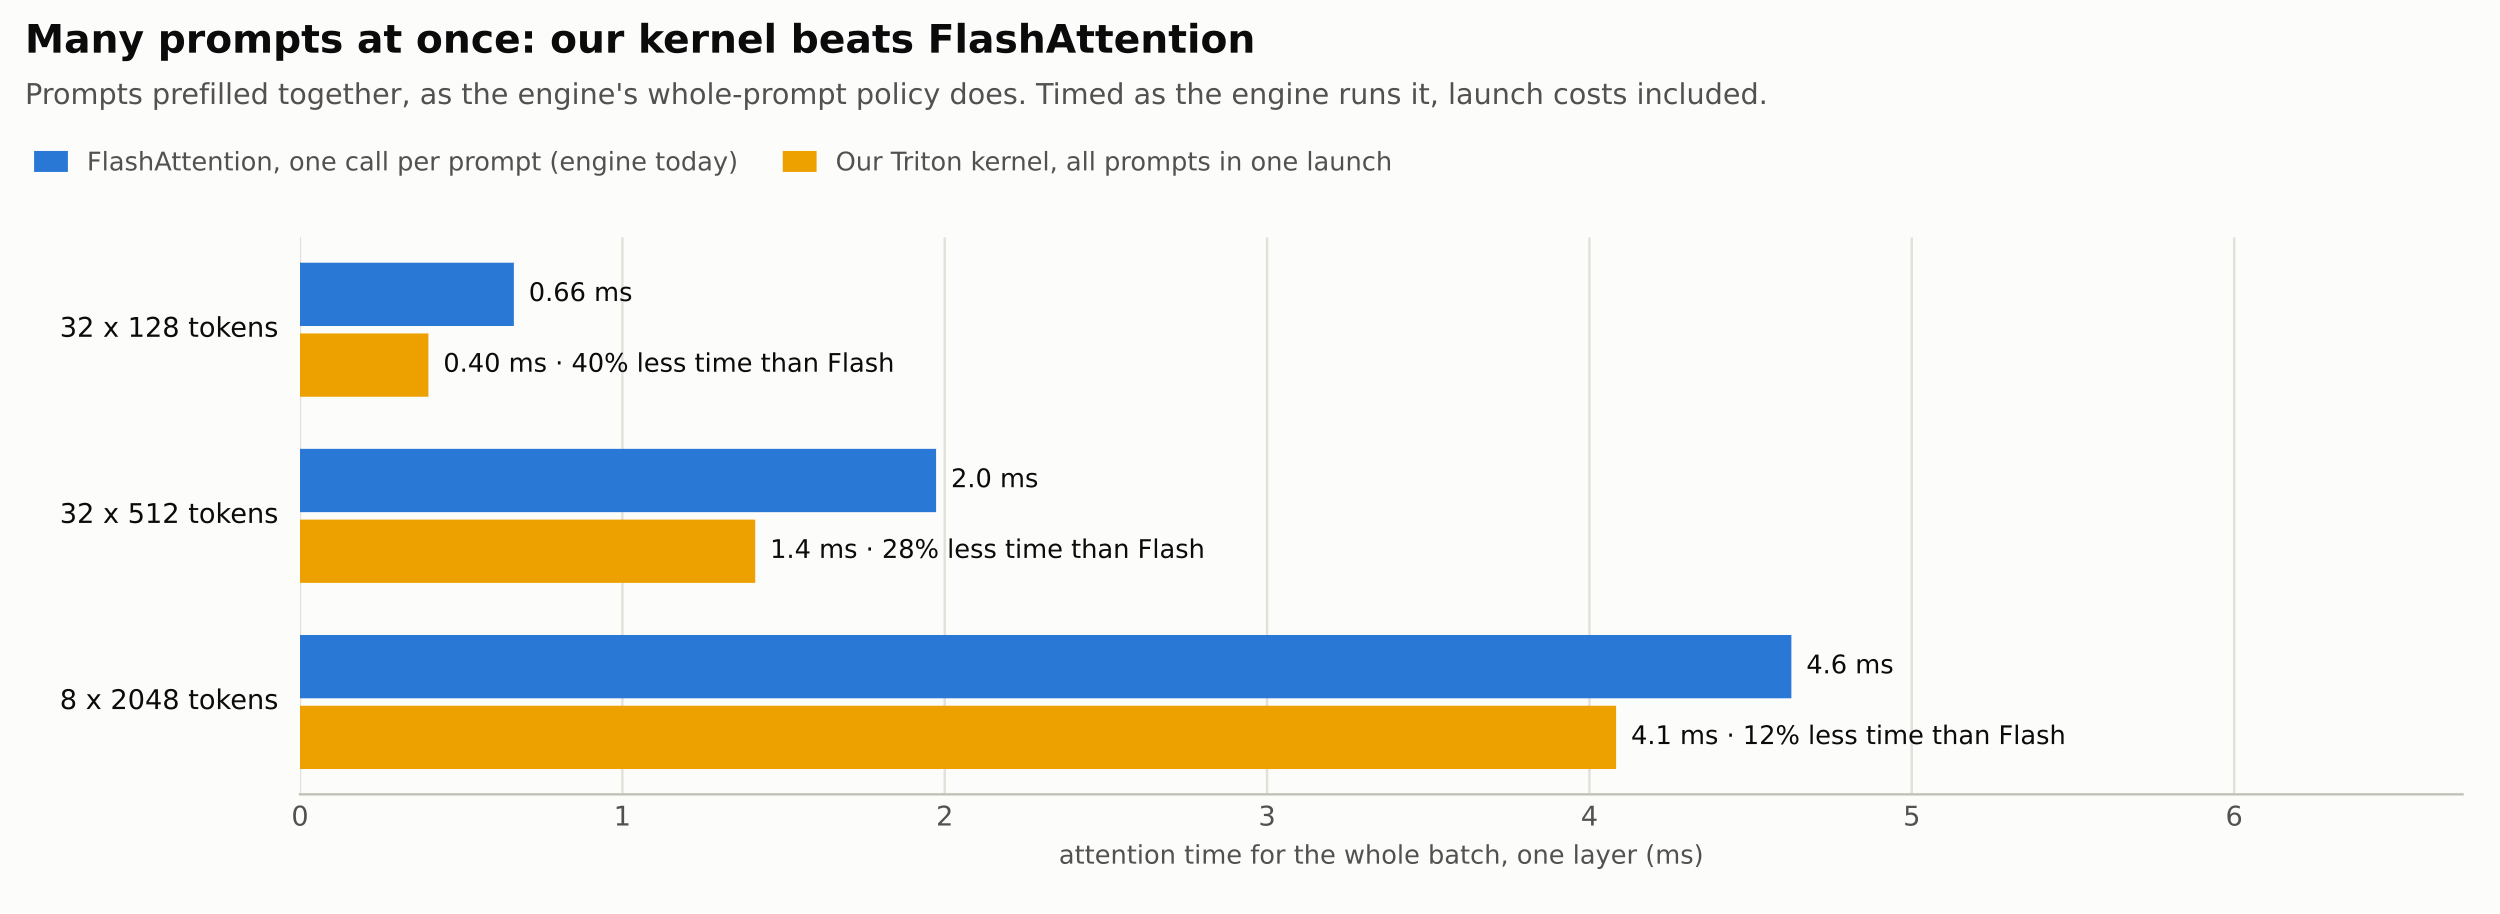
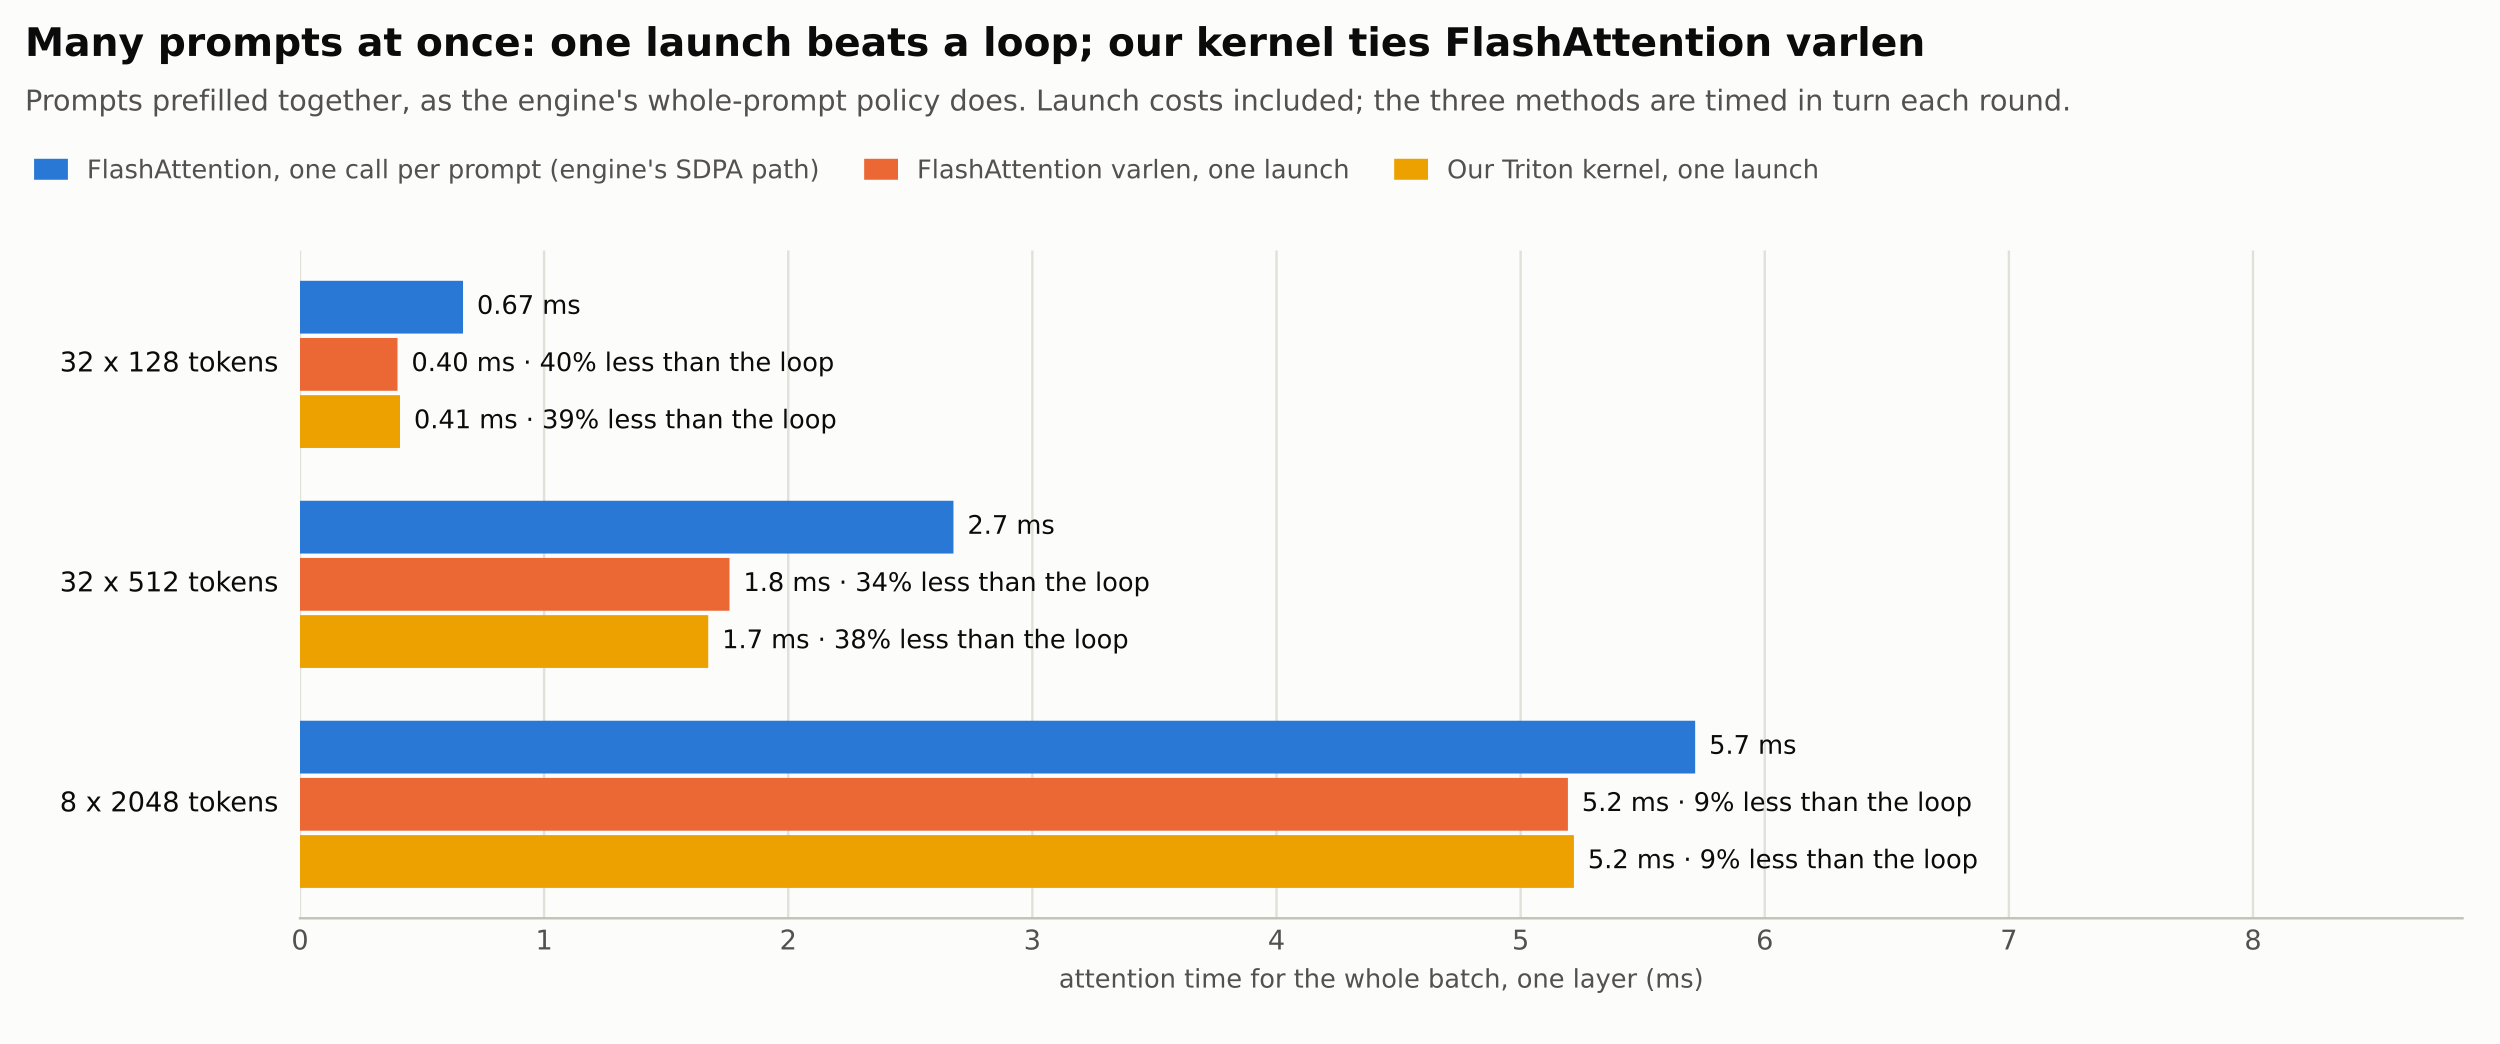
- <svg xmlns="http://www.w3.org/2000/svg" width="828pt" height="302.4pt" viewBox="0 0 828 302.4" version="1.1">
+ <svg xmlns="http://www.w3.org/2000/svg" width="828pt" height="345.6pt" viewBox="0 0 828 345.6" version="1.1">
  <defs>
    <style type="text/css">*{stroke-linejoin: round; stroke-linecap: butt}</style>
  </defs>
  <g id="figure_1">
    <g id="patch_1">
-       <path d="M 0 302.4  L 828 302.4  L 828 0  L 0 0  z " style="fill: #fcfcfb" />
+       <path d="M 0 345.6  L 828 345.6  L 828 0  L 0 0  z " style="fill: #fcfcfb" />
    </g>
    <g id="axes_1">
      <g id="patch_2">
-         <path d="M 99.36 263.088  L 815.58 263.088  L 815.58 78.624  L 99.36 78.624  z " style="fill: #fcfcfb" />
+         <path d="M 99.36 304.128  L 815.58 304.128  L 815.58 82.944  L 99.36 82.944  z " style="fill: #fcfcfb" />
      </g>
      <g id="matplotlib.axis_1">
        <g id="xtick_1">
          <g id="line2d_1">
-             <path d="M 99.36 263.088  L 99.36 78.624  " clip-path="url(#p3c7ea5bc1e)" style="fill: none; stroke: #e1e0d9; stroke-width: 0.8; stroke-linecap: square" />
+             <path d="M 99.36 304.128  L 99.36 82.944  " clip-path="url(#pf8a947f283)" style="fill: none; stroke: #e1e0d9; stroke-width: 0.8; stroke-linecap: square" />
          </g>
          <g id="line2d_2" />
          <g id="text_1">
-             <text style="font-size: 9px; font-family: 'system-ui', '-apple-system', 'Segoe UI', 'DejaVu Sans', 'Bitstream Vera Sans', 'Computer Modern Sans Serif', 'Lucida Grande', 'Verdana', 'Geneva', 'Lucid', 'Arial', 'Helvetica', 'Avant Garde', sans-serif; text-anchor: middle; fill: #52514e" x="99.36" y="273.426" transform="rotate(-0 99.36 273.4259)">0</text>
+             <text style="font-size: 9px; font-family: 'system-ui', '-apple-system', 'Segoe UI', 'DejaVu Sans', 'Bitstream Vera Sans', 'Computer Modern Sans Serif', 'Lucida Grande', 'Verdana', 'Geneva', 'Lucid', 'Arial', 'Helvetica', 'Avant Garde', sans-serif; text-anchor: middle; fill: #52514e" x="99.36" y="314.466" transform="rotate(-0 99.36 314.4659)">0</text>
          </g>
        </g>
        <g id="xtick_2">
          <g id="line2d_3">
-             <path d="M 206.126 263.088  L 206.126 78.624  " clip-path="url(#p3c7ea5bc1e)" style="fill: none; stroke: #e1e0d9; stroke-width: 0.8; stroke-linecap: square" />
+             <path d="M 180.214 304.128  L 180.214 82.944  " clip-path="url(#pf8a947f283)" style="fill: none; stroke: #e1e0d9; stroke-width: 0.8; stroke-linecap: square" />
          </g>
          <g id="line2d_4" />
          <g id="text_2">
-             <text style="font-size: 9px; font-family: 'system-ui', '-apple-system', 'Segoe UI', 'DejaVu Sans', 'Bitstream Vera Sans', 'Computer Modern Sans Serif', 'Lucida Grande', 'Verdana', 'Geneva', 'Lucid', 'Arial', 'Helvetica', 'Avant Garde', sans-serif; text-anchor: middle; fill: #52514e" x="206.126" y="273.426" transform="rotate(-0 206.1258 273.4259)">1</text>
+             <text style="font-size: 9px; font-family: 'system-ui', '-apple-system', 'Segoe UI', 'DejaVu Sans', 'Bitstream Vera Sans', 'Computer Modern Sans Serif', 'Lucida Grande', 'Verdana', 'Geneva', 'Lucid', 'Arial', 'Helvetica', 'Avant Garde', sans-serif; text-anchor: middle; fill: #52514e" x="180.214" y="314.466" transform="rotate(-0 180.2142 314.4659)">1</text>
          </g>
        </g>
        <g id="xtick_3">
          <g id="line2d_5">
-             <path d="M 312.892 263.088  L 312.892 78.624  " clip-path="url(#p3c7ea5bc1e)" style="fill: none; stroke: #e1e0d9; stroke-width: 0.8; stroke-linecap: square" />
+             <path d="M 261.068 304.128  L 261.068 82.944  " clip-path="url(#pf8a947f283)" style="fill: none; stroke: #e1e0d9; stroke-width: 0.8; stroke-linecap: square" />
          </g>
          <g id="line2d_6" />
          <g id="text_3">
-             <text style="font-size: 9px; font-family: 'system-ui', '-apple-system', 'Segoe UI', 'DejaVu Sans', 'Bitstream Vera Sans', 'Computer Modern Sans Serif', 'Lucida Grande', 'Verdana', 'Geneva', 'Lucid', 'Arial', 'Helvetica', 'Avant Garde', sans-serif; text-anchor: middle; fill: #52514e" x="312.892" y="273.426" transform="rotate(-0 312.8917 273.4259)">2</text>
+             <text style="font-size: 9px; font-family: 'system-ui', '-apple-system', 'Segoe UI', 'DejaVu Sans', 'Bitstream Vera Sans', 'Computer Modern Sans Serif', 'Lucida Grande', 'Verdana', 'Geneva', 'Lucid', 'Arial', 'Helvetica', 'Avant Garde', sans-serif; text-anchor: middle; fill: #52514e" x="261.068" y="314.466" transform="rotate(-0 261.0685 314.4659)">2</text>
          </g>
        </g>
        <g id="xtick_4">
          <g id="line2d_7">
-             <path d="M 419.657 263.088  L 419.657 78.624  " clip-path="url(#p3c7ea5bc1e)" style="fill: none; stroke: #e1e0d9; stroke-width: 0.8; stroke-linecap: square" />
+             <path d="M 341.923 304.128  L 341.923 82.944  " clip-path="url(#pf8a947f283)" style="fill: none; stroke: #e1e0d9; stroke-width: 0.8; stroke-linecap: square" />
          </g>
          <g id="line2d_8" />
          <g id="text_4">
-             <text style="font-size: 9px; font-family: 'system-ui', '-apple-system', 'Segoe UI', 'DejaVu Sans', 'Bitstream Vera Sans', 'Computer Modern Sans Serif', 'Lucida Grande', 'Verdana', 'Geneva', 'Lucid', 'Arial', 'Helvetica', 'Avant Garde', sans-serif; text-anchor: middle; fill: #52514e" x="419.657" y="273.426" transform="rotate(-0 419.6575 273.4259)">3</text>
+             <text style="font-size: 9px; font-family: 'system-ui', '-apple-system', 'Segoe UI', 'DejaVu Sans', 'Bitstream Vera Sans', 'Computer Modern Sans Serif', 'Lucida Grande', 'Verdana', 'Geneva', 'Lucid', 'Arial', 'Helvetica', 'Avant Garde', sans-serif; text-anchor: middle; fill: #52514e" x="341.923" y="314.466" transform="rotate(-0 341.9227 314.4659)">3</text>
          </g>
        </g>
        <g id="xtick_5">
          <g id="line2d_9">
-             <path d="M 526.423 263.088  L 526.423 78.624  " clip-path="url(#p3c7ea5bc1e)" style="fill: none; stroke: #e1e0d9; stroke-width: 0.8; stroke-linecap: square" />
+             <path d="M 422.777 304.128  L 422.777 82.944  " clip-path="url(#pf8a947f283)" style="fill: none; stroke: #e1e0d9; stroke-width: 0.8; stroke-linecap: square" />
          </g>
          <g id="line2d_10" />
          <g id="text_5">
-             <text style="font-size: 9px; font-family: 'system-ui', '-apple-system', 'Segoe UI', 'DejaVu Sans', 'Bitstream Vera Sans', 'Computer Modern Sans Serif', 'Lucida Grande', 'Verdana', 'Geneva', 'Lucid', 'Arial', 'Helvetica', 'Avant Garde', sans-serif; text-anchor: middle; fill: #52514e" x="526.423" y="273.426" transform="rotate(-0 526.4233 273.4259)">4</text>
+             <text style="font-size: 9px; font-family: 'system-ui', '-apple-system', 'Segoe UI', 'DejaVu Sans', 'Bitstream Vera Sans', 'Computer Modern Sans Serif', 'Lucida Grande', 'Verdana', 'Geneva', 'Lucid', 'Arial', 'Helvetica', 'Avant Garde', sans-serif; text-anchor: middle; fill: #52514e" x="422.777" y="314.466" transform="rotate(-0 422.7769 314.4659)">4</text>
          </g>
        </g>
        <g id="xtick_6">
          <g id="line2d_11">
-             <path d="M 633.189 263.088  L 633.189 78.624  " clip-path="url(#p3c7ea5bc1e)" style="fill: none; stroke: #e1e0d9; stroke-width: 0.8; stroke-linecap: square" />
+             <path d="M 503.631 304.128  L 503.631 82.944  " clip-path="url(#pf8a947f283)" style="fill: none; stroke: #e1e0d9; stroke-width: 0.8; stroke-linecap: square" />
          </g>
          <g id="line2d_12" />
          <g id="text_6">
-             <text style="font-size: 9px; font-family: 'system-ui', '-apple-system', 'Segoe UI', 'DejaVu Sans', 'Bitstream Vera Sans', 'Computer Modern Sans Serif', 'Lucida Grande', 'Verdana', 'Geneva', 'Lucid', 'Arial', 'Helvetica', 'Avant Garde', sans-serif; text-anchor: middle; fill: #52514e" x="633.189" y="273.426" transform="rotate(-0 633.1891 273.4259)">5</text>
+             <text style="font-size: 9px; font-family: 'system-ui', '-apple-system', 'Segoe UI', 'DejaVu Sans', 'Bitstream Vera Sans', 'Computer Modern Sans Serif', 'Lucida Grande', 'Verdana', 'Geneva', 'Lucid', 'Arial', 'Helvetica', 'Avant Garde', sans-serif; text-anchor: middle; fill: #52514e" x="503.631" y="314.466" transform="rotate(-0 503.6312 314.4659)">5</text>
          </g>
        </g>
        <g id="xtick_7">
          <g id="line2d_13">
-             <path d="M 739.955 263.088  L 739.955 78.624  " clip-path="url(#p3c7ea5bc1e)" style="fill: none; stroke: #e1e0d9; stroke-width: 0.8; stroke-linecap: square" />
+             <path d="M 584.485 304.128  L 584.485 82.944  " clip-path="url(#pf8a947f283)" style="fill: none; stroke: #e1e0d9; stroke-width: 0.8; stroke-linecap: square" />
          </g>
          <g id="line2d_14" />
          <g id="text_7">
-             <text style="font-size: 9px; font-family: 'system-ui', '-apple-system', 'Segoe UI', 'DejaVu Sans', 'Bitstream Vera Sans', 'Computer Modern Sans Serif', 'Lucida Grande', 'Verdana', 'Geneva', 'Lucid', 'Arial', 'Helvetica', 'Avant Garde', sans-serif; text-anchor: middle; fill: #52514e" x="739.955" y="273.426" transform="rotate(-0 739.955 273.4259)">6</text>
+             <text style="font-size: 9px; font-family: 'system-ui', '-apple-system', 'Segoe UI', 'DejaVu Sans', 'Bitstream Vera Sans', 'Computer Modern Sans Serif', 'Lucida Grande', 'Verdana', 'Geneva', 'Lucid', 'Arial', 'Helvetica', 'Avant Garde', sans-serif; text-anchor: middle; fill: #52514e" x="584.485" y="314.466" transform="rotate(-0 584.4854 314.4659)">6</text>
          </g>
        </g>
-         <g id="text_8">
-           <text style="font-size: 8.5px; font-family: 'system-ui', '-apple-system', 'Segoe UI', 'DejaVu Sans', 'Bitstream Vera Sans', 'Computer Modern Sans Serif', 'Lucida Grande', 'Verdana', 'Geneva', 'Lucid', 'Arial', 'Helvetica', 'Avant Garde', sans-serif; text-anchor: middle; fill: #52514e" x="457.47" y="286.047" transform="rotate(-0 457.47 286.0467)">attention time for the whole batch, one layer (ms)</text>
+         <g id="xtick_8">
+           <g id="line2d_15">
+             <path d="M 665.34 304.128  L 665.34 82.944  " clip-path="url(#pf8a947f283)" style="fill: none; stroke: #e1e0d9; stroke-width: 0.8; stroke-linecap: square" />
+           </g>
+           <g id="line2d_16" />
+           <g id="text_8">
+             <text style="font-size: 9px; font-family: 'system-ui', '-apple-system', 'Segoe UI', 'DejaVu Sans', 'Bitstream Vera Sans', 'Computer Modern Sans Serif', 'Lucida Grande', 'Verdana', 'Geneva', 'Lucid', 'Arial', 'Helvetica', 'Avant Garde', sans-serif; text-anchor: middle; fill: #52514e" x="665.34" y="314.466" transform="rotate(-0 665.3396 314.4659)">7</text>
+           </g>
+         </g>
+         <g id="xtick_9">
+           <g id="line2d_17">
+             <path d="M 746.194 304.128  L 746.194 82.944  " clip-path="url(#pf8a947f283)" style="fill: none; stroke: #e1e0d9; stroke-width: 0.8; stroke-linecap: square" />
+           </g>
+           <g id="line2d_18" />
+           <g id="text_9">
+             <text style="font-size: 9px; font-family: 'system-ui', '-apple-system', 'Segoe UI', 'DejaVu Sans', 'Bitstream Vera Sans', 'Computer Modern Sans Serif', 'Lucida Grande', 'Verdana', 'Geneva', 'Lucid', 'Arial', 'Helvetica', 'Avant Garde', sans-serif; text-anchor: middle; fill: #52514e" x="746.194" y="314.466" transform="rotate(-0 746.1939 314.4659)">8</text>
+           </g>
+         </g>
+         <g id="text_10">
+           <text style="font-size: 8.5px; font-family: 'system-ui', '-apple-system', 'Segoe UI', 'DejaVu Sans', 'Bitstream Vera Sans', 'Computer Modern Sans Serif', 'Lucida Grande', 'Verdana', 'Geneva', 'Lucid', 'Arial', 'Helvetica', 'Avant Garde', sans-serif; text-anchor: middle; fill: #52514e" x="457.47" y="327.087" transform="rotate(-0 457.47 327.0867)">attention time for the whole batch, one layer (ms)</text>
        </g>
      </g>
      <g id="matplotlib.axis_2" />
      <g id="patch_3">
-         <path d="M 99.36 263.088  L 815.58 263.088  " style="fill: none; stroke: #c3c2b7; stroke-width: 0.8; stroke-linejoin: miter; stroke-linecap: square" />
+         <path d="M 99.36 304.128  L 815.58 304.128  " style="fill: none; stroke: #c3c2b7; stroke-width: 0.8; stroke-linejoin: miter; stroke-linecap: square" />
      </g>
      <g id="patch_4">
-         <path d="M 99.36 231.275  L 593.305 231.275  L 593.305 210.314  L 99.36 210.314  z " clip-path="url(#p3c7ea5bc1e)" style="fill: #2a78d6" />
+         <path d="M 99.36 256.19  L 561.437 256.19  L 561.437 238.705  L 99.36 238.705  z " clip-path="url(#pf8a947f283)" style="fill: #2a78d6" />
      </g>
-       <g id="text_9">
-         <text style="font-size: 8.5px; font-family: 'system-ui', '-apple-system', 'Segoe UI', 'DejaVu Sans', 'Bitstream Vera Sans', 'Computer Modern Sans Serif', 'Lucida Grande', 'Verdana', 'Geneva', 'Lucid', 'Arial', 'Helvetica', 'Avant Garde', sans-serif; text-anchor: start; fill: #0b0b0b" x="598.244" y="223.002" transform="rotate(-0 598.2443 223.0025)">4.6 ms</text>
+       <g id="text_11">
+         <text style="font-size: 8.5px; font-family: 'system-ui', '-apple-system', 'Segoe UI', 'DejaVu Sans', 'Bitstream Vera Sans', 'Computer Modern Sans Serif', 'Lucida Grande', 'Verdana', 'Geneva', 'Lucid', 'Arial', 'Helvetica', 'Avant Garde', sans-serif; text-anchor: start; fill: #0b0b0b" x="566.058" y="249.656" transform="rotate(-0 566.0582 249.6558)">5.7 ms</text>
      </g>
      <g id="patch_5">
-         <path d="M 99.36 254.703  L 535.252 254.703  L 535.252 233.741  L 99.36 233.741  z " clip-path="url(#p3c7ea5bc1e)" style="fill: #eda100" />
+         <path d="M 99.36 275.132  L 519.295 275.132  L 519.295 257.647  L 99.36 257.647  z " clip-path="url(#pf8a947f283)" style="fill: #eb6834" />
      </g>
-       <g id="text_10">
-         <text style="font-size: 8.5px; font-family: 'system-ui', '-apple-system', 'Segoe UI', 'DejaVu Sans', 'Bitstream Vera Sans', 'Computer Modern Sans Serif', 'Lucida Grande', 'Verdana', 'Geneva', 'Lucid', 'Arial', 'Helvetica', 'Avant Garde', sans-serif; text-anchor: start; fill: #0b0b0b" x="540.191" y="246.431" transform="rotate(-0 540.191 246.4307)">4.1 ms  ·  12% less time than Flash</text>
-       </g>
-       <g id="text_11">
-         <text style="font-size: 9px; font-family: 'system-ui', '-apple-system', 'Segoe UI', 'DejaVu Sans', 'Bitstream Vera Sans', 'Computer Modern Sans Serif', 'Lucida Grande', 'Verdana', 'Geneva', 'Lucid', 'Arial', 'Helvetica', 'Avant Garde', sans-serif; text-anchor: end; fill: #0b0b0b" x="92.198" y="234.847" transform="rotate(-0 92.1978 234.8466)">8 x 2048 tokens</text>
+       <g id="text_12">
+         <text style="font-size: 8.5px; font-family: 'system-ui', '-apple-system', 'Segoe UI', 'DejaVu Sans', 'Bitstream Vera Sans', 'Computer Modern Sans Serif', 'Lucida Grande', 'Verdana', 'Geneva', 'Lucid', 'Arial', 'Helvetica', 'Avant Garde', sans-serif; text-anchor: start; fill: #0b0b0b" x="523.916" y="268.598" transform="rotate(-0 523.9157 268.5981)">5.2 ms  ·  9% less than the loop</text>
      </g>
      <g id="patch_6">
-         <path d="M 99.36 169.623  L 310.035 169.623  L 310.035 148.661  L 99.36 148.661  z " clip-path="url(#p3c7ea5bc1e)" style="fill: #2a78d6" />
+         <path d="M 99.36 294.074  L 521.282 294.074  L 521.282 276.589  L 99.36 276.589  z " clip-path="url(#pf8a947f283)" style="fill: #eda100" />
      </g>
-       <g id="text_12">
-         <text style="font-size: 8.5px; font-family: 'system-ui', '-apple-system', 'Segoe UI', 'DejaVu Sans', 'Bitstream Vera Sans', 'Computer Modern Sans Serif', 'Lucida Grande', 'Verdana', 'Geneva', 'Lucid', 'Arial', 'Helvetica', 'Avant Garde', sans-serif; text-anchor: start; fill: #0b0b0b" x="314.975" y="161.35" transform="rotate(-0 314.9749 161.3501)">2.0 ms</text>
+       <g id="text_13">
+         <text style="font-size: 8.5px; font-family: 'system-ui', '-apple-system', 'Segoe UI', 'DejaVu Sans', 'Bitstream Vera Sans', 'Computer Modern Sans Serif', 'Lucida Grande', 'Verdana', 'Geneva', 'Lucid', 'Arial', 'Helvetica', 'Avant Garde', sans-serif; text-anchor: start; fill: #0b0b0b" x="525.903" y="287.54" transform="rotate(-0 525.9028 287.5401)">5.2 ms  ·  9% less than the loop</text>
+       </g>
+       <g id="text_14">
+         <text style="font-size: 9px; font-family: 'system-ui', '-apple-system', 'Segoe UI', 'DejaVu Sans', 'Bitstream Vera Sans', 'Computer Modern Sans Serif', 'Lucida Grande', 'Verdana', 'Geneva', 'Lucid', 'Arial', 'Helvetica', 'Avant Garde', sans-serif; text-anchor: end; fill: #0b0b0b" x="92.198" y="268.728" transform="rotate(-0 92.1978 268.728)">8 x 2048 tokens</text>
      </g>
      <g id="patch_7">
-         <path d="M 99.36 193.051  L 250.124 193.051  L 250.124 172.089  L 99.36 172.089  z " clip-path="url(#p3c7ea5bc1e)" style="fill: #eda100" />
+         <path d="M 99.36 183.336  L 315.785 183.336  L 315.785 165.852  L 99.36 165.852  z " clip-path="url(#pf8a947f283)" style="fill: #2a78d6" />
      </g>
-       <g id="text_13">
-         <text style="font-size: 8.5px; font-family: 'system-ui', '-apple-system', 'Segoe UI', 'DejaVu Sans', 'Bitstream Vera Sans', 'Computer Modern Sans Serif', 'Lucida Grande', 'Verdana', 'Geneva', 'Lucid', 'Arial', 'Helvetica', 'Avant Garde', sans-serif; text-anchor: start; fill: #0b0b0b" x="255.063" y="184.778" transform="rotate(-0 255.063 184.7783)">1.4 ms  ·  28% less time than Flash</text>
-       </g>
-       <g id="text_14">
-         <text style="font-size: 9px; font-family: 'system-ui', '-apple-system', 'Segoe UI', 'DejaVu Sans', 'Bitstream Vera Sans', 'Computer Modern Sans Serif', 'Lucida Grande', 'Verdana', 'Geneva', 'Lucid', 'Arial', 'Helvetica', 'Avant Garde', sans-serif; text-anchor: end; fill: #0b0b0b" x="92.198" y="173.194" transform="rotate(-0 92.1978 173.1942)">32 x 512 tokens</text>
+       <g id="text_15">
+         <text style="font-size: 8.5px; font-family: 'system-ui', '-apple-system', 'Segoe UI', 'DejaVu Sans', 'Bitstream Vera Sans', 'Computer Modern Sans Serif', 'Lucida Grande', 'Verdana', 'Geneva', 'Lucid', 'Arial', 'Helvetica', 'Avant Garde', sans-serif; text-anchor: start; fill: #0b0b0b" x="320.406" y="176.802" transform="rotate(-0 320.4062 176.802)">2.7 ms</text>
      </g>
      <g id="patch_8">
-         <path d="M 99.36 107.971  L 170.191 107.971  L 170.191 87.009  L 99.36 87.009  z " clip-path="url(#p3c7ea5bc1e)" style="fill: #2a78d6" />
+         <path d="M 99.36 202.278  L 241.601 202.278  L 241.601 184.794  L 99.36 184.794  z " clip-path="url(#pf8a947f283)" style="fill: #eb6834" />
      </g>
-       <g id="text_15">
-         <text style="font-size: 8.5px; font-family: 'system-ui', '-apple-system', 'Segoe UI', 'DejaVu Sans', 'Bitstream Vera Sans', 'Computer Modern Sans Serif', 'Lucida Grande', 'Verdana', 'Geneva', 'Lucid', 'Arial', 'Helvetica', 'Avant Garde', sans-serif; text-anchor: start; fill: #0b0b0b" x="175.13" y="99.698" transform="rotate(-0 175.1305 99.69764)">0.66 ms</text>
+       <g id="text_16">
+         <text style="font-size: 8.5px; font-family: 'system-ui', '-apple-system', 'Segoe UI', 'DejaVu Sans', 'Bitstream Vera Sans', 'Computer Modern Sans Serif', 'Lucida Grande', 'Verdana', 'Geneva', 'Lucid', 'Arial', 'Helvetica', 'Avant Garde', sans-serif; text-anchor: start; fill: #0b0b0b" x="246.222" y="195.744" transform="rotate(-0 246.2221 195.7443)">1.8 ms  ·  34% less than the loop</text>
      </g>
      <g id="patch_9">
-         <path d="M 99.36 131.398  L 141.889 131.398  L 141.889 110.437  L 99.36 110.437  z " clip-path="url(#p3c7ea5bc1e)" style="fill: #eda100" />
-       </g>
-       <g id="text_16">
-         <text style="font-size: 8.5px; font-family: 'system-ui', '-apple-system', 'Segoe UI', 'DejaVu Sans', 'Bitstream Vera Sans', 'Computer Modern Sans Serif', 'Lucida Grande', 'Verdana', 'Geneva', 'Lucid', 'Arial', 'Helvetica', 'Avant Garde', sans-serif; text-anchor: start; fill: #0b0b0b" x="146.828" y="123.126" transform="rotate(-0 146.8281 123.1259)">0.40 ms  ·  40% less time than Flash</text>
+         <path d="M 99.36 221.22  L 234.564 221.22  L 234.564 203.736  L 99.36 203.736  z " clip-path="url(#pf8a947f283)" style="fill: #eda100" />
      </g>
      <g id="text_17">
-         <text style="font-size: 9px; font-family: 'system-ui', '-apple-system', 'Segoe UI', 'DejaVu Sans', 'Bitstream Vera Sans', 'Computer Modern Sans Serif', 'Lucida Grande', 'Verdana', 'Geneva', 'Lucid', 'Arial', 'Helvetica', 'Avant Garde', sans-serif; text-anchor: end; fill: #0b0b0b" x="92.198" y="111.542" transform="rotate(-0 92.1978 111.5418)">32 x 128 tokens</text>
+         <text style="font-size: 8.5px; font-family: 'system-ui', '-apple-system', 'Segoe UI', 'DejaVu Sans', 'Bitstream Vera Sans', 'Computer Modern Sans Serif', 'Lucida Grande', 'Verdana', 'Geneva', 'Lucid', 'Arial', 'Helvetica', 'Avant Garde', sans-serif; text-anchor: start; fill: #0b0b0b" x="239.185" y="214.686" transform="rotate(-0 239.1846 214.6863)">1.7 ms  ·  38% less than the loop</text>
+       </g>
+       <g id="text_18">
+         <text style="font-size: 9px; font-family: 'system-ui', '-apple-system', 'Segoe UI', 'DejaVu Sans', 'Bitstream Vera Sans', 'Computer Modern Sans Serif', 'Lucida Grande', 'Verdana', 'Geneva', 'Lucid', 'Arial', 'Helvetica', 'Avant Garde', sans-serif; text-anchor: end; fill: #0b0b0b" x="92.198" y="195.874" transform="rotate(-0 92.1978 195.8742)">32 x 512 tokens</text>
+       </g>
+       <g id="patch_10">
+         <path d="M 99.36 110.483  L 153.347 110.483  L 153.347 92.998  L 99.36 92.998  z " clip-path="url(#pf8a947f283)" style="fill: #2a78d6" />
+       </g>
+       <g id="text_19">
+         <text style="font-size: 8.5px; font-family: 'system-ui', '-apple-system', 'Segoe UI', 'DejaVu Sans', 'Bitstream Vera Sans', 'Computer Modern Sans Serif', 'Lucida Grande', 'Verdana', 'Geneva', 'Lucid', 'Arial', 'Helvetica', 'Avant Garde', sans-serif; text-anchor: start; fill: #0b0b0b" x="157.968" y="103.948" transform="rotate(-0 157.9681 103.9483)">0.67 ms</text>
+       </g>
+       <g id="patch_11">
+         <path d="M 99.36 129.425  L 131.65 129.425  L 131.65 111.94  L 99.36 111.94  z " clip-path="url(#pf8a947f283)" style="fill: #eb6834" />
+       </g>
+       <g id="text_20">
+         <text style="font-size: 8.5px; font-family: 'system-ui', '-apple-system', 'Segoe UI', 'DejaVu Sans', 'Bitstream Vera Sans', 'Computer Modern Sans Serif', 'Lucida Grande', 'Verdana', 'Geneva', 'Lucid', 'Arial', 'Helvetica', 'Avant Garde', sans-serif; text-anchor: start; fill: #0b0b0b" x="136.271" y="122.891" transform="rotate(-0 136.2707 122.8906)">0.40 ms  ·  40% less than the loop</text>
+       </g>
+       <g id="patch_12">
+         <path d="M 99.36 148.367  L 132.478 148.367  L 132.478 130.882  L 99.36 130.882  z " clip-path="url(#pf8a947f283)" style="fill: #eda100" />
+       </g>
+       <g id="text_21">
+         <text style="font-size: 8.5px; font-family: 'system-ui', '-apple-system', 'Segoe UI', 'DejaVu Sans', 'Bitstream Vera Sans', 'Computer Modern Sans Serif', 'Lucida Grande', 'Verdana', 'Geneva', 'Lucid', 'Arial', 'Helvetica', 'Avant Garde', sans-serif; text-anchor: start; fill: #0b0b0b" x="137.099" y="141.833" transform="rotate(-0 137.0987 141.8326)">0.41 ms  ·  39% less than the loop</text>
+       </g>
+       <g id="text_22">
+         <text style="font-size: 9px; font-family: 'system-ui', '-apple-system', 'Segoe UI', 'DejaVu Sans', 'Bitstream Vera Sans', 'Computer Modern Sans Serif', 'Lucida Grande', 'Verdana', 'Geneva', 'Lucid', 'Arial', 'Helvetica', 'Avant Garde', sans-serif; text-anchor: end; fill: #0b0b0b" x="92.198" y="123.02" transform="rotate(-0 92.1978 123.0205)">32 x 128 tokens</text>
      </g>
    </g>
-     <g id="text_18">
-       <text style="font-weight: 700; font-size: 13px; font-family: 'system-ui', '-apple-system', 'Segoe UI', 'DejaVu Sans', 'Bitstream Vera Sans', 'Computer Modern Sans Serif', 'Lucida Grande', 'Verdana', 'Geneva', 'Lucid', 'Arial', 'Helvetica', 'Avant Garde', sans-serif; text-anchor: start; fill: #0b0b0b" x="8.28" y="17.438" transform="rotate(-0 8.28 17.43797)">Many prompts at once: our kernel beats FlashAttention</text>
+     <g id="text_23">
+       <text style="font-weight: 700; font-size: 13px; font-family: 'system-ui', '-apple-system', 'Segoe UI', 'DejaVu Sans', 'Bitstream Vera Sans', 'Computer Modern Sans Serif', 'Lucida Grande', 'Verdana', 'Geneva', 'Lucid', 'Arial', 'Helvetica', 'Avant Garde', sans-serif; text-anchor: start; fill: #0b0b0b" x="8.28" y="18.518" transform="rotate(-0 8.28 18.51797)">Many prompts at once: one launch beats a loop; our kernel ties FlashAttention varlen</text>
    </g>
-     <g id="text_19">
-       <text style="font-size: 9.5px; font-family: 'system-ui', '-apple-system', 'Segoe UI', 'DejaVu Sans', 'Bitstream Vera Sans', 'Computer Modern Sans Serif', 'Lucida Grande', 'Verdana', 'Geneva', 'Lucid', 'Arial', 'Helvetica', 'Avant Garde', sans-serif; text-anchor: start; fill: #52514e" x="8.28" y="34.435" transform="rotate(-0 8.28 34.43452)">Prompts prefilled together, as the engine's whole-prompt policy does. Timed as the engine runs it, launch costs included.</text>
+     <g id="text_24">
+       <text style="font-size: 9.5px; font-family: 'system-ui', '-apple-system', 'Segoe UI', 'DejaVu Sans', 'Bitstream Vera Sans', 'Computer Modern Sans Serif', 'Lucida Grande', 'Verdana', 'Geneva', 'Lucid', 'Arial', 'Helvetica', 'Avant Garde', sans-serif; text-anchor: start; fill: #52514e" x="8.28" y="36.595" transform="rotate(-0 8.28 36.59452)">Prompts prefilled together, as the engine's whole-prompt policy does. Launch costs included; the three methods are timed in turn each round.</text>
    </g>
    <g id="legend_1">
-       <g id="patch_10">
-         <path d="M 11.79 56.445  L 21.99 56.445  L 21.99 50.495  L 11.79 50.495  z " style="fill: #2a78d6; stroke: #2a78d6; stroke-linejoin: miter" />
+       <g id="patch_13">
+         <path d="M 11.79 59.037  L 21.99 59.037  L 21.99 53.087  L 11.79 53.087  z " style="fill: #2a78d6; stroke: #2a78d6; stroke-linejoin: miter" />
      </g>
-       <g id="text_20">
-         <text style="font-size: 8.5px; font-family: 'system-ui', '-apple-system', 'Segoe UI', 'DejaVu Sans', 'Bitstream Vera Sans', 'Computer Modern Sans Serif', 'Lucida Grande', 'Verdana', 'Geneva', 'Lucid', 'Arial', 'Helvetica', 'Avant Garde', sans-serif; text-anchor: start; fill: #52514e" x="28.79" y="56.445" transform="rotate(-0 28.79 56.44467)">FlashAttention, one call per prompt (engine today)</text>
+       <g id="text_25">
+         <text style="font-size: 8.5px; font-family: 'system-ui', '-apple-system', 'Segoe UI', 'DejaVu Sans', 'Bitstream Vera Sans', 'Computer Modern Sans Serif', 'Lucida Grande', 'Verdana', 'Geneva', 'Lucid', 'Arial', 'Helvetica', 'Avant Garde', sans-serif; text-anchor: start; fill: #52514e" x="28.79" y="59.037" transform="rotate(-0 28.79 59.03667)">FlashAttention, one call per prompt (engine's SDPA path)</text>
      </g>
-       <g id="patch_11">
-         <path d="M 259.752 56.445  L 269.952 56.445  L 269.952 50.495  L 259.752 50.495  z " style="fill: #eda100; stroke: #eda100; stroke-linejoin: miter" />
+       <g id="patch_14">
+         <path d="M 286.711 59.037  L 296.911 59.037  L 296.911 53.087  L 286.711 53.087  z " style="fill: #eb6834; stroke: #eb6834; stroke-linejoin: miter" />
      </g>
-       <g id="text_21">
-         <text style="font-size: 8.5px; font-family: 'system-ui', '-apple-system', 'Segoe UI', 'DejaVu Sans', 'Bitstream Vera Sans', 'Computer Modern Sans Serif', 'Lucida Grande', 'Verdana', 'Geneva', 'Lucid', 'Arial', 'Helvetica', 'Avant Garde', sans-serif; text-anchor: start; fill: #52514e" x="276.752" y="56.445" transform="rotate(-0 276.7523 56.44467)">Our Triton kernel, all prompts in one launch</text>
+       <g id="text_26">
+         <text style="font-size: 8.5px; font-family: 'system-ui', '-apple-system', 'Segoe UI', 'DejaVu Sans', 'Bitstream Vera Sans', 'Computer Modern Sans Serif', 'Lucida Grande', 'Verdana', 'Geneva', 'Lucid', 'Arial', 'Helvetica', 'Avant Garde', sans-serif; text-anchor: start; fill: #52514e" x="303.711" y="59.037" transform="rotate(-0 303.7105 59.03667)">FlashAttention varlen, one launch</text>
+       </g>
+       <g id="patch_15">
+         <path d="M 462.254 59.037  L 472.454 59.037  L 472.454 53.087  L 462.254 53.087  z " style="fill: #eda100; stroke: #eda100; stroke-linejoin: miter" />
+       </g>
+       <g id="text_27">
+         <text style="font-size: 8.5px; font-family: 'system-ui', '-apple-system', 'Segoe UI', 'DejaVu Sans', 'Bitstream Vera Sans', 'Computer Modern Sans Serif', 'Lucida Grande', 'Verdana', 'Geneva', 'Lucid', 'Arial', 'Helvetica', 'Avant Garde', sans-serif; text-anchor: start; fill: #52514e" x="479.254" y="59.037" transform="rotate(-0 479.2541 59.03667)">Our Triton kernel, one launch</text>
      </g>
    </g>
  </g>
  <defs>
-     <clipPath id="p3c7ea5bc1e">
-       <rect x="99.36" y="78.624" width="716.22" height="184.464" />
+     <clipPath id="pf8a947f283">
+       <rect x="99.36" y="82.944" width="716.22" height="221.184" />
    </clipPath>
  </defs>
</svg>
